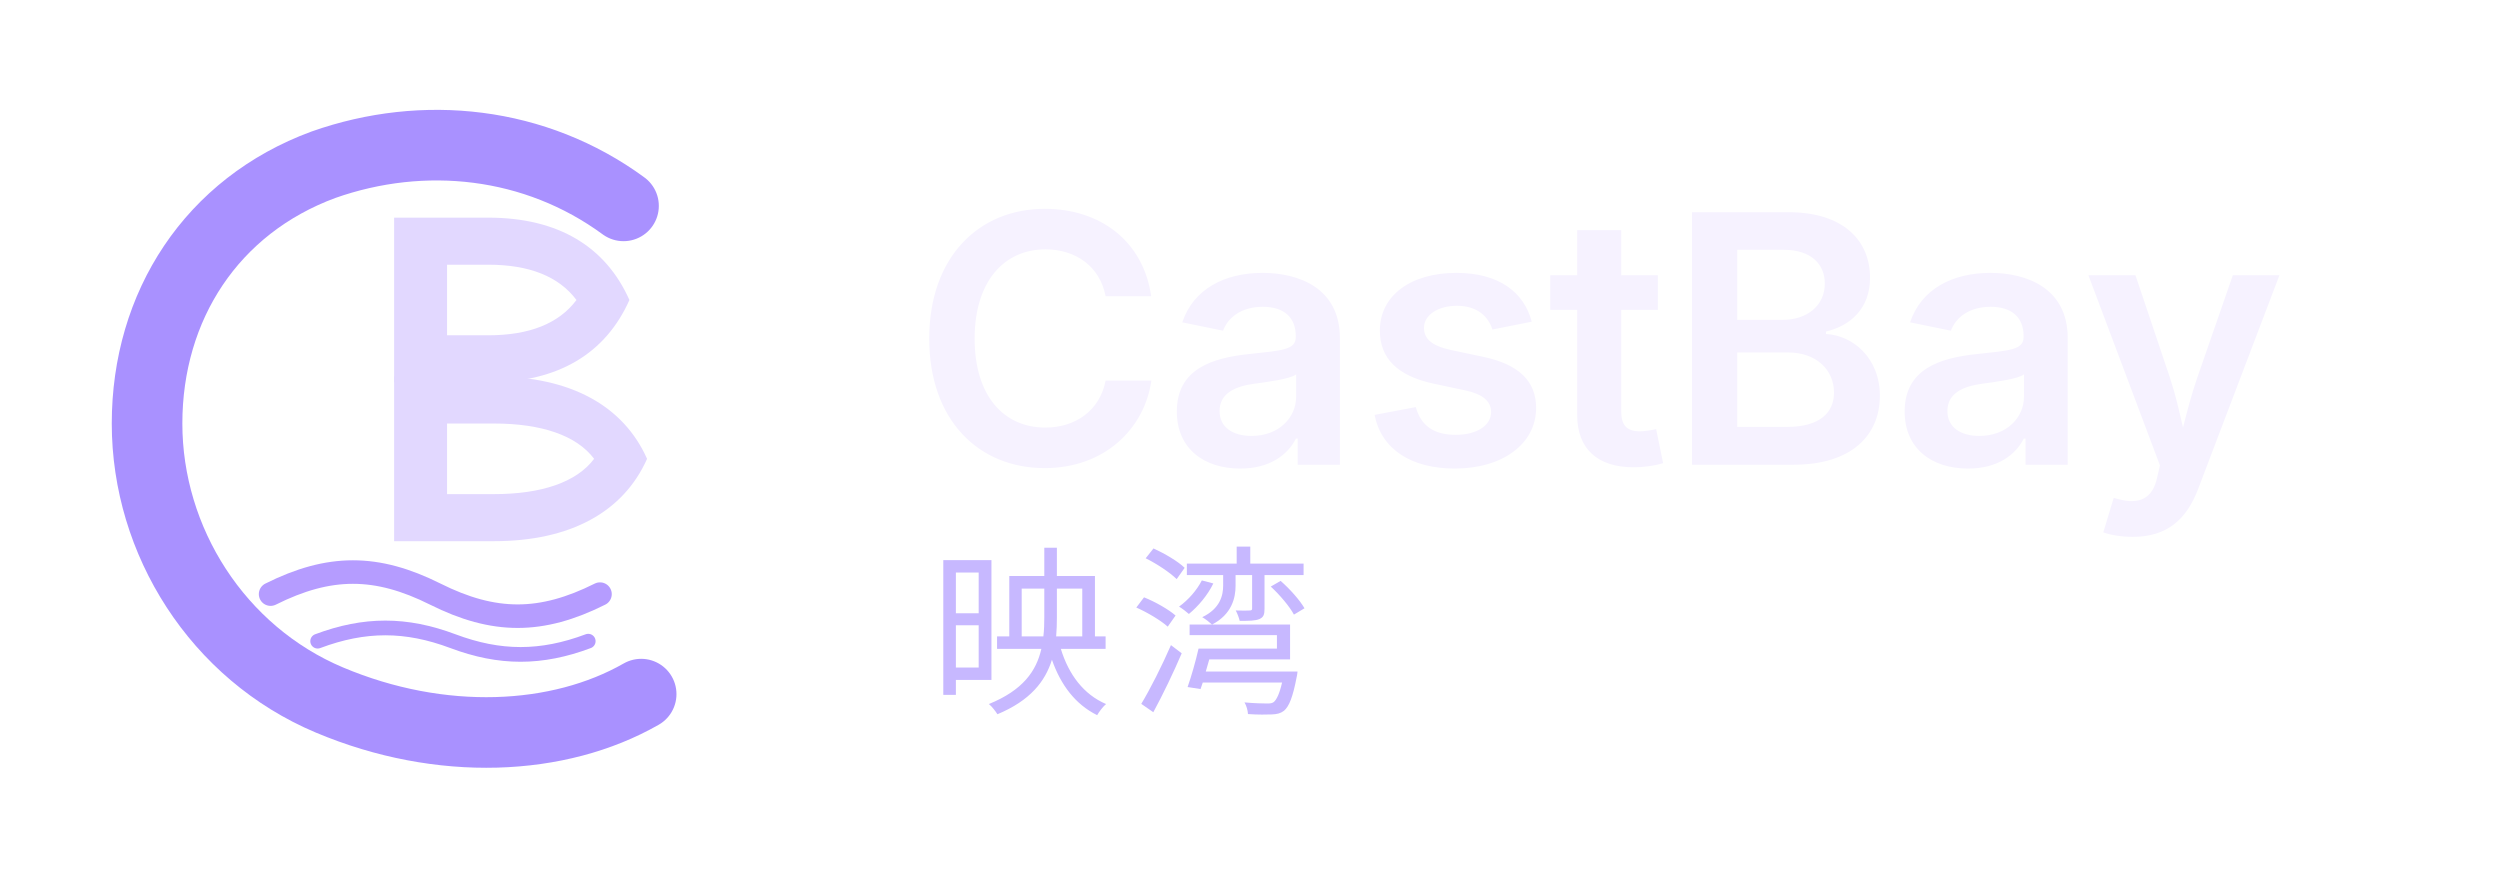
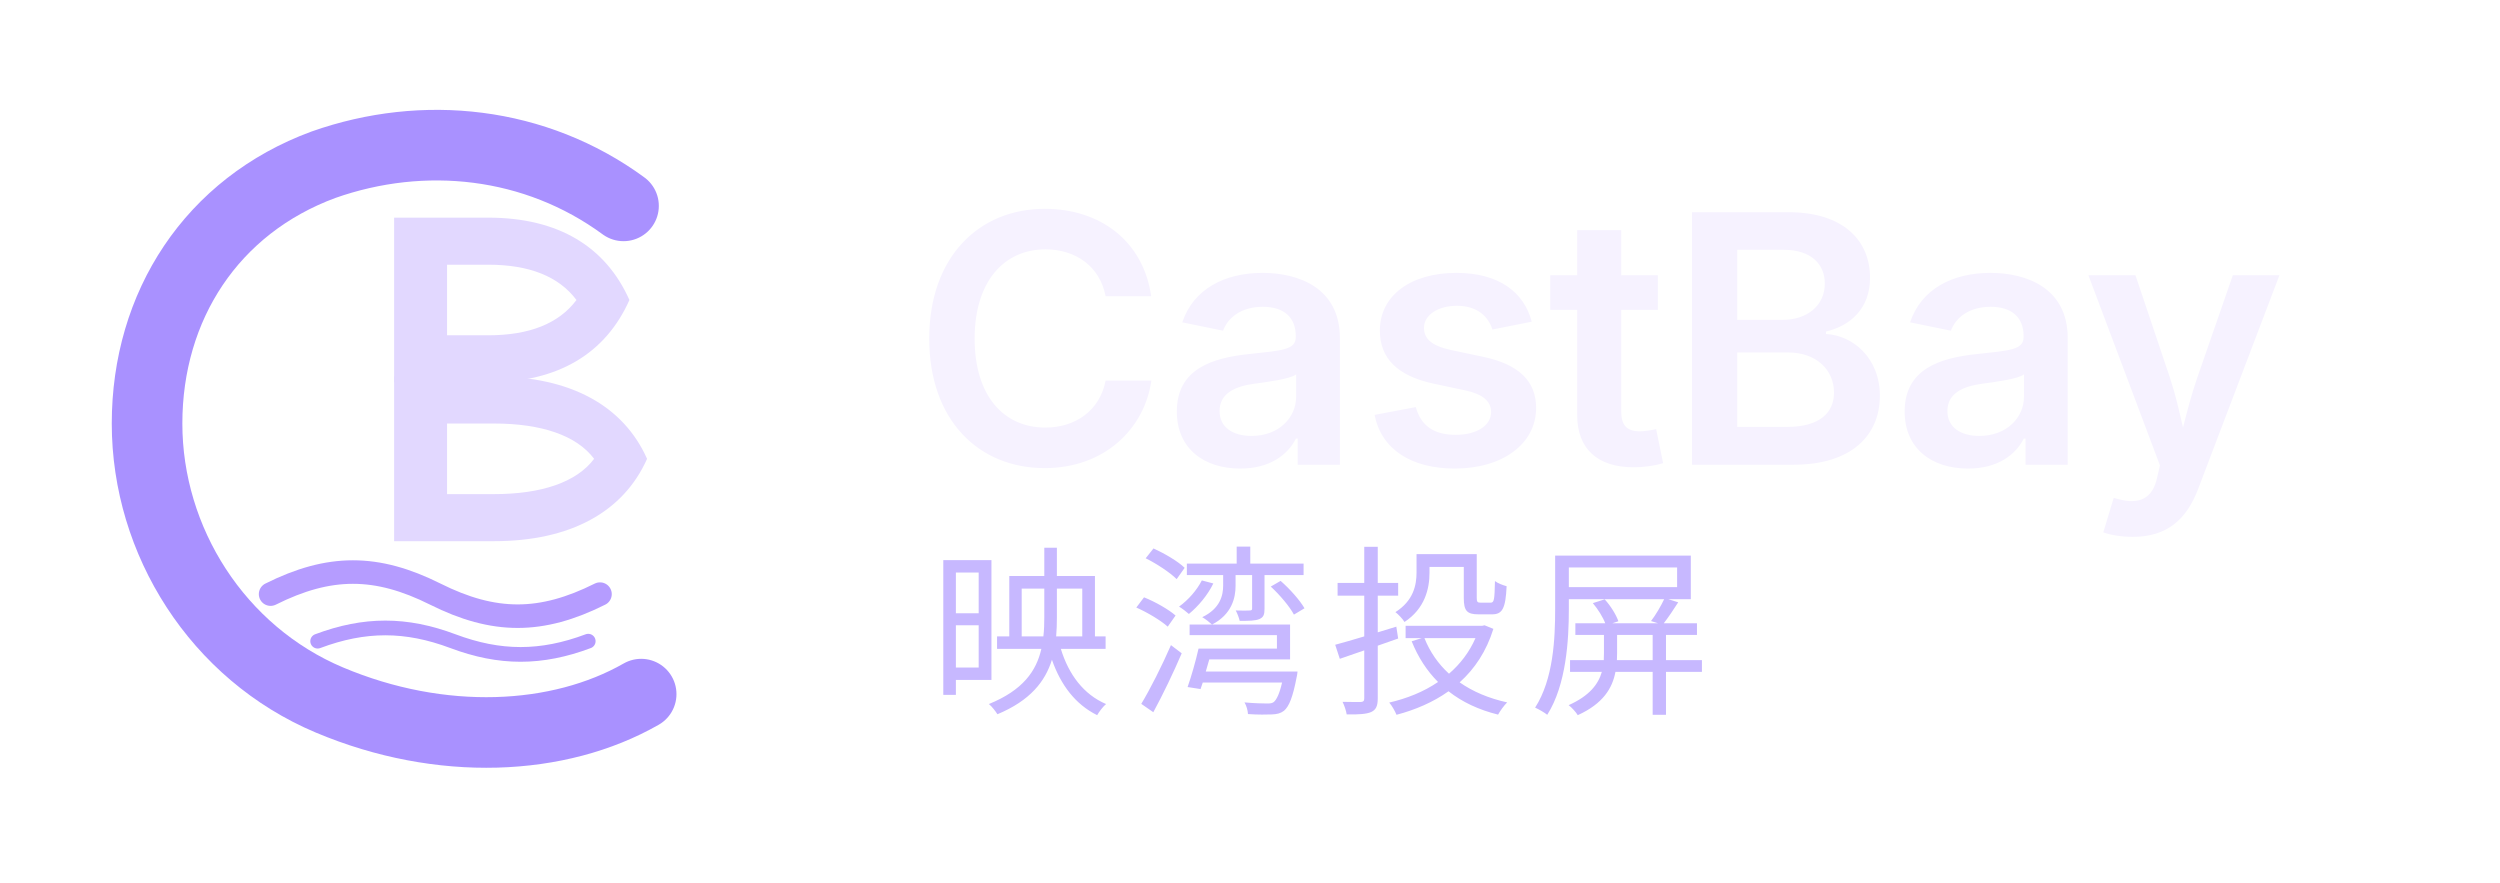
- <svg xmlns="http://www.w3.org/2000/svg" viewBox="0 0 425 150" role="img" aria-label="CastBay 映湾 English-first wordmark">
+ <svg xmlns="http://www.w3.org/2000/svg" viewBox="0 0 425 150" role="img" aria-label="CastBay 映湾投屏 English-first wordmark">
  <g transform="translate(7 8)">
    <path d="M99 27C84 16 65 14 48 20 29 27 18 44 18 64c0 20 12 39 31 47 19 8 39 7 53-1" fill="none" stroke="#A991FF" stroke-width="12" stroke-linecap="round" />
    <path d="M60 29h16c12 0 20 5 24 14-4 9-12 14-24 14H60z M69 37v12h7c7 0 12-2 15-6-3-4-8-6-15-6z" fill="#E2D8FF" fill-rule="evenodd" />
    <path d="M60 56h17c13 0 22 5 26 14-4 9-13 14-26 14H60z M69 64v12h8c8 0 14-2 17-6-3-4-9-6-17-6z" fill="#E2D8FF" fill-rule="evenodd" />
    <path d="M39 93c10-5 18-5 28 0s18 5 28 0" fill="none" stroke="#B59CFF" stroke-width="4" stroke-linecap="round" />
    <path d="M47 101c8-3 15-3 23 0s15 3 23 0" fill="none" stroke="#B59CFF" stroke-width="2.5" stroke-linecap="round" />
  </g>
  <text x="155" y="79" fill="#F6F2FF" font-family="Avenir Next, Inter, sans-serif" font-size="59" font-weight="600" letter-spacing="-0.6">CastBay</text>
-   <text x="158" y="119" fill="#C7B8FF" font-family="PingFang SC, Noto Sans SC, sans-serif" font-size="31" font-weight="500" letter-spacing="3">映湾</text>
+   <text x="158" y="119" fill="#C7B8FF" font-family="PingFang SC, Noto Sans SC, sans-serif" font-size="31" font-weight="500" letter-spacing="3">映湾投屏</text>
</svg>
